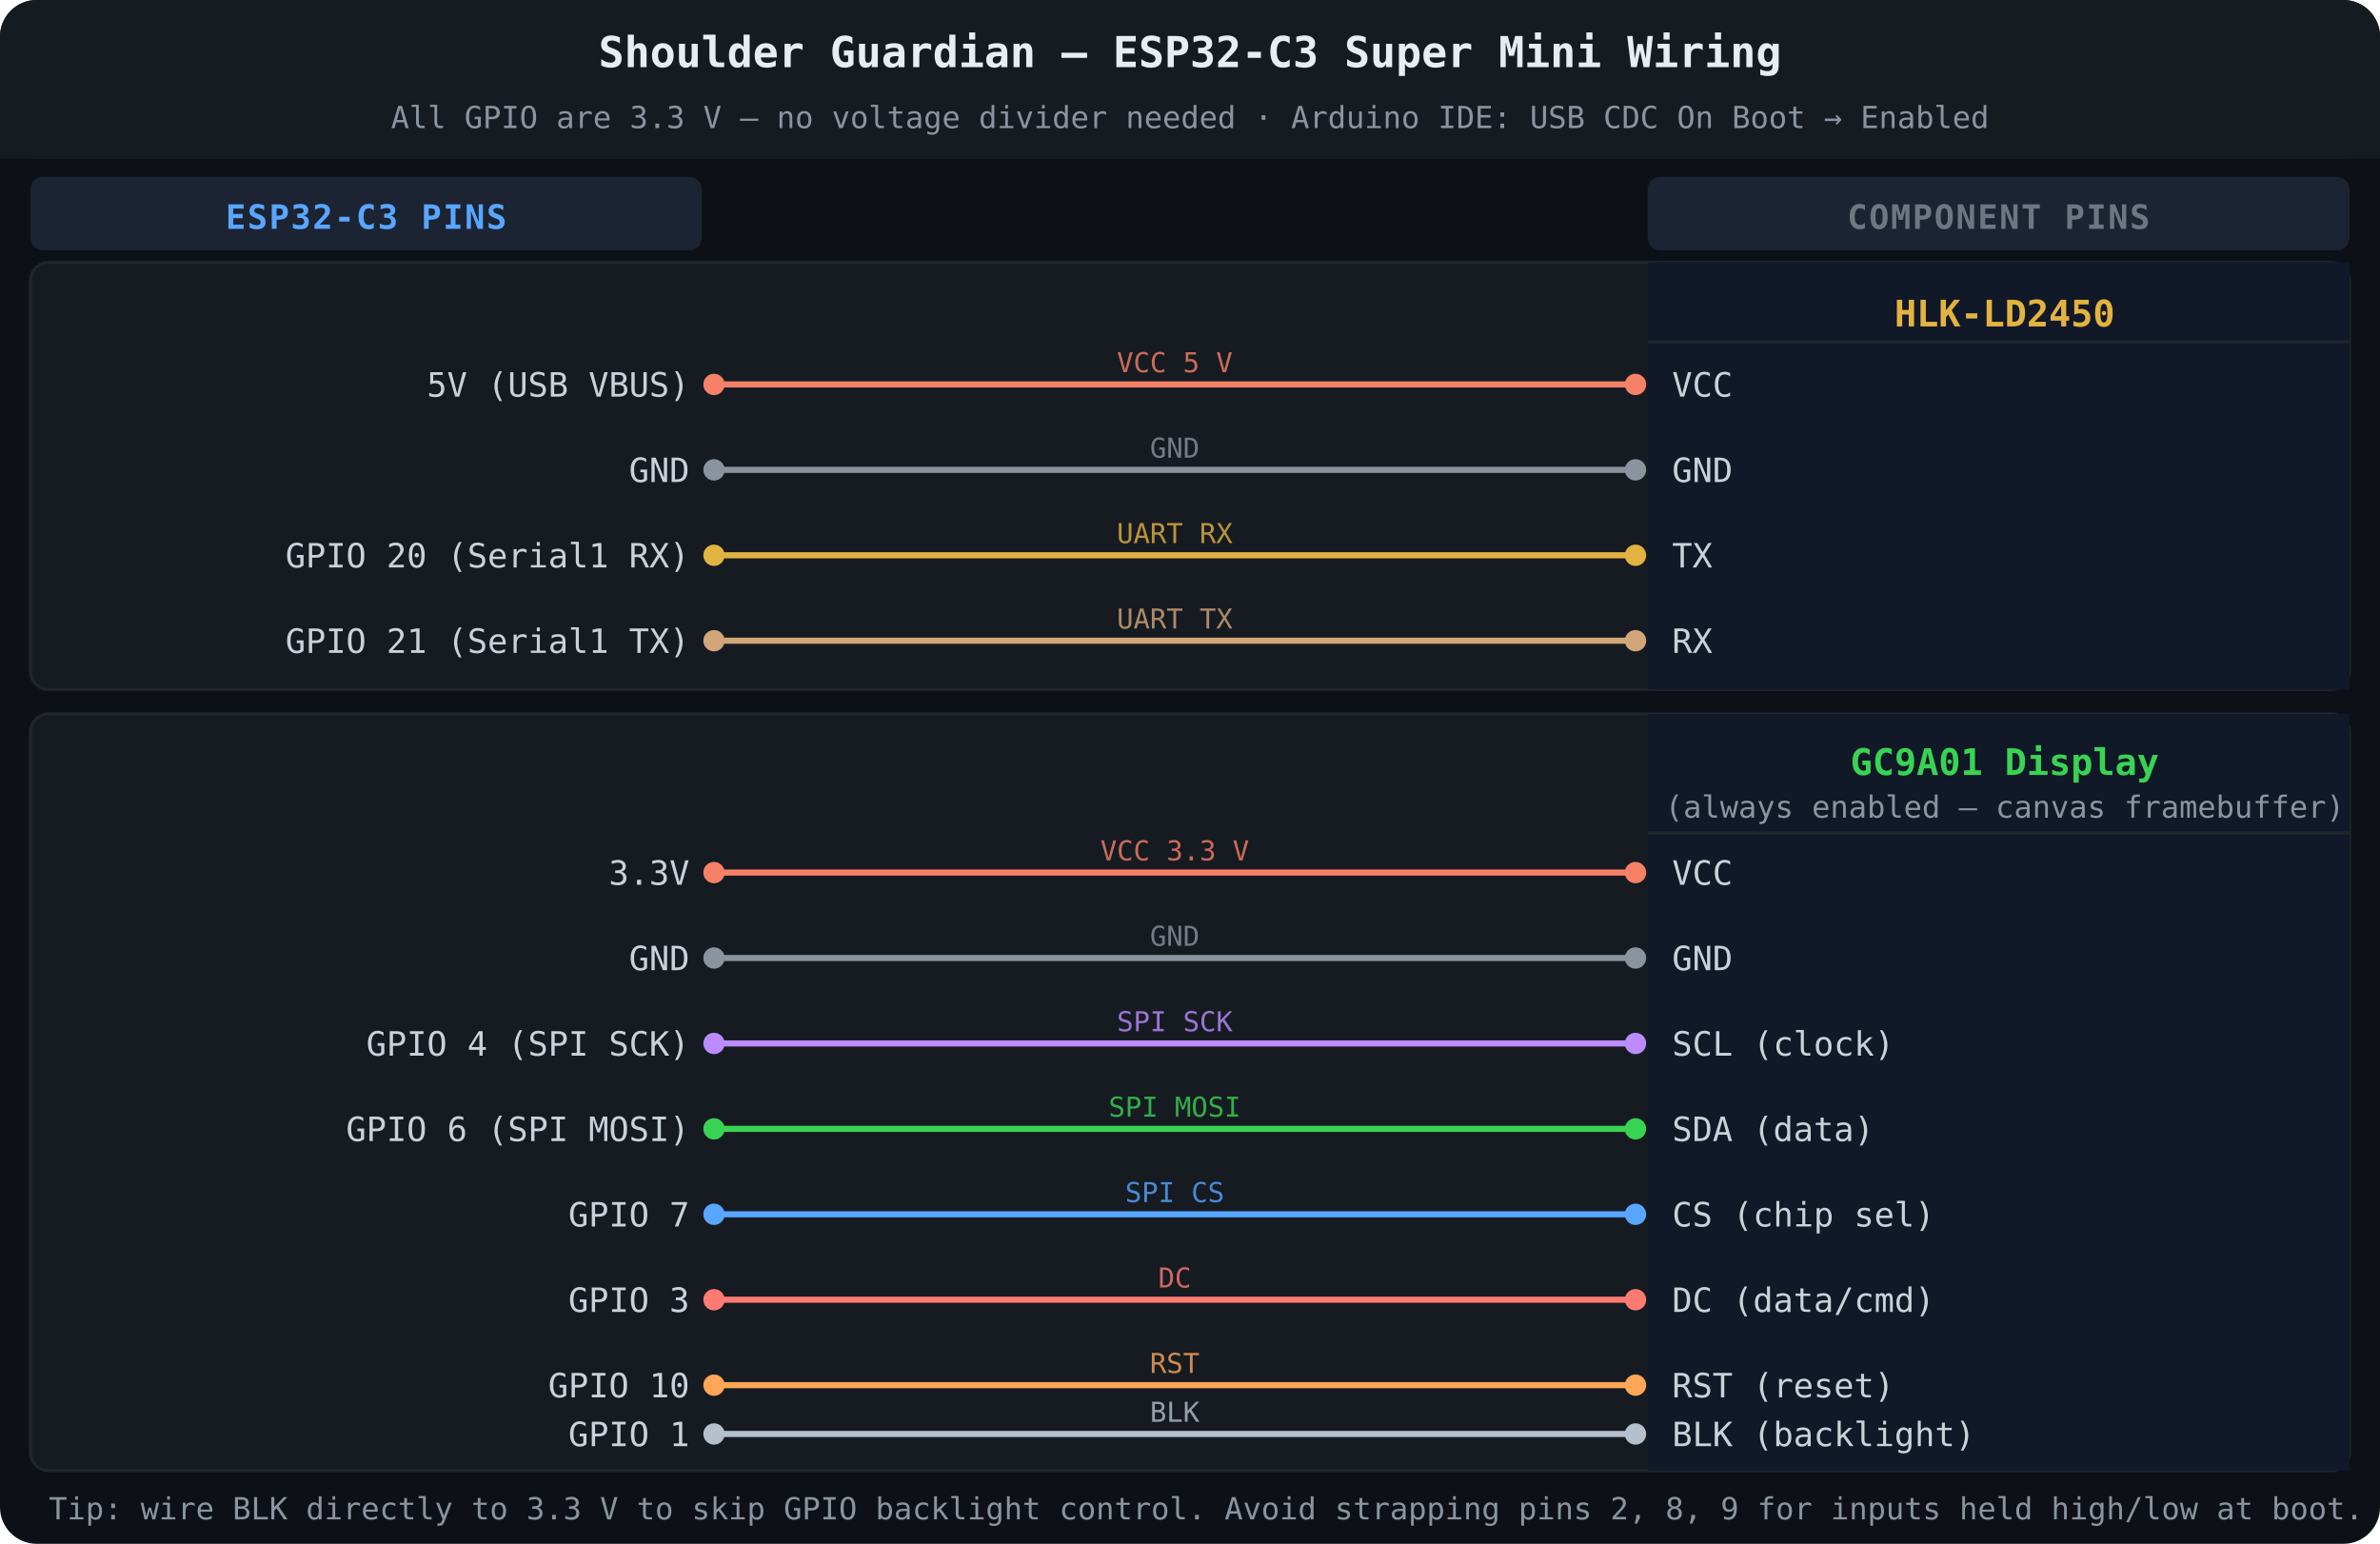
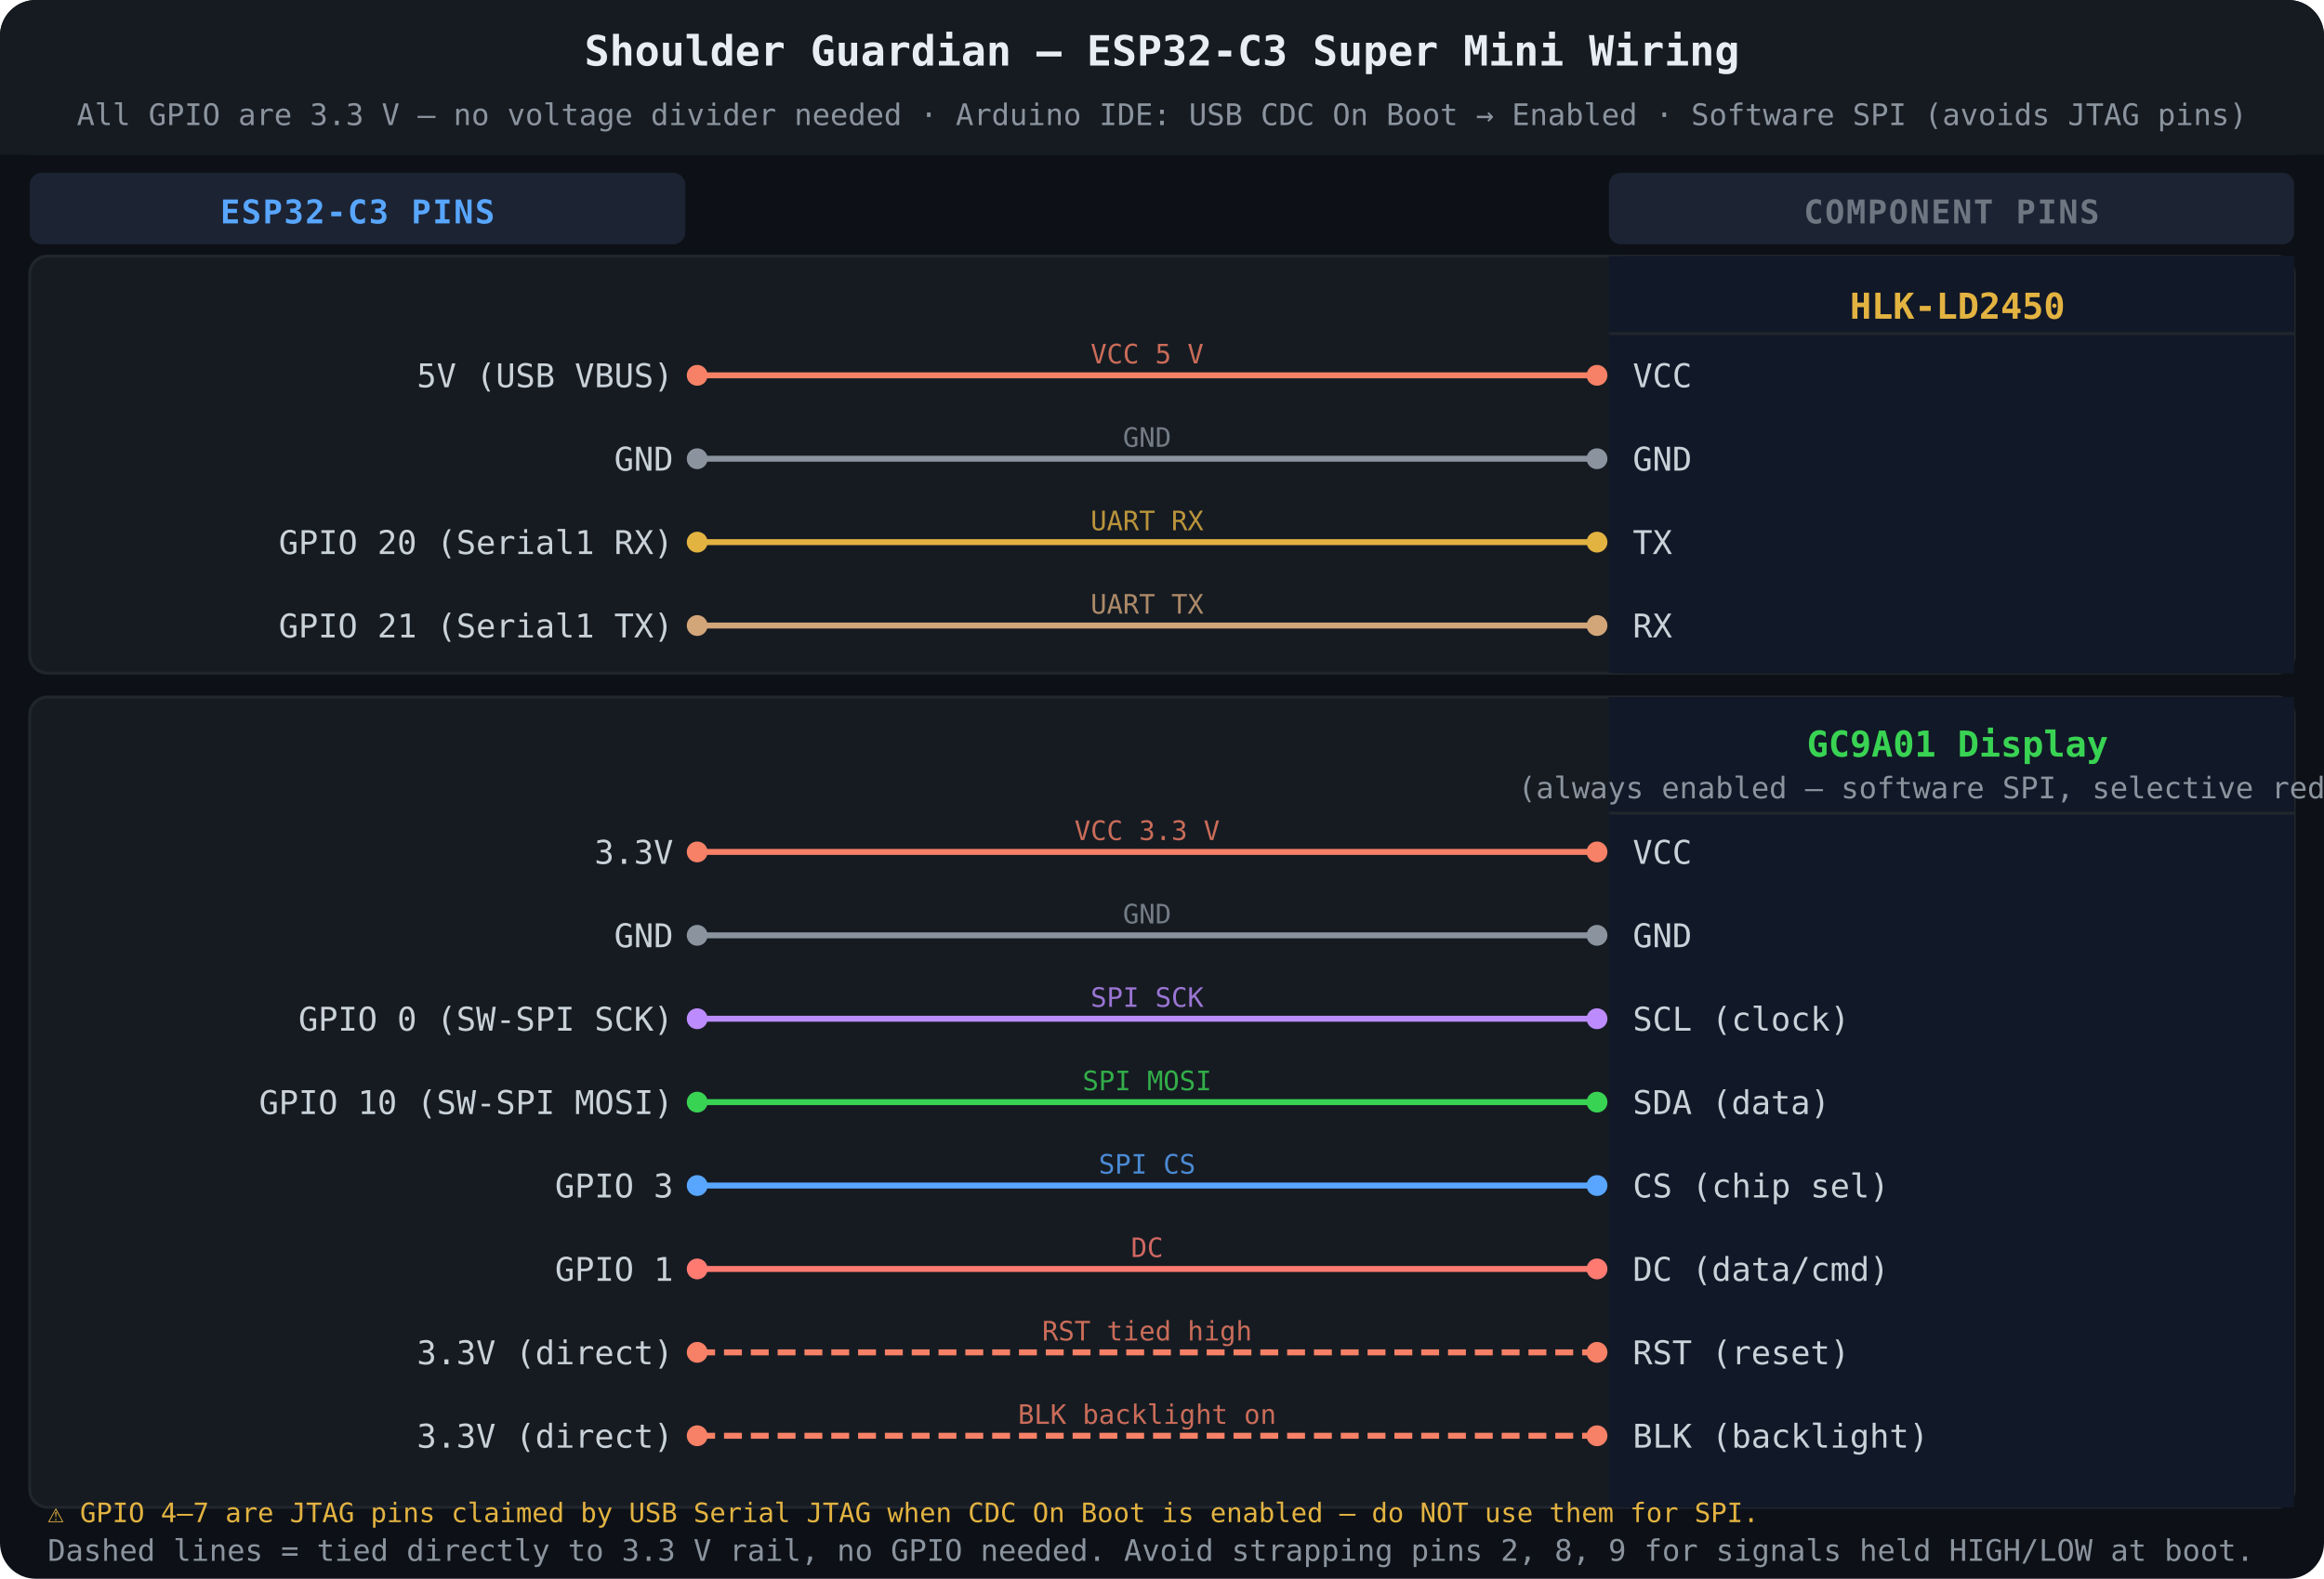
- <svg xmlns="http://www.w3.org/2000/svg" width="780" height="506" viewBox="0 0 780 506">
+ <svg xmlns="http://www.w3.org/2000/svg" width="780" height="530" viewBox="0 0 780 530">
  <defs>
    <style>
      text { font-family: 'SF Mono','Fira Code','Consolas',monospace; }
      .ttl { font-size:14px; font-weight:bold; fill:#e6edf3; }
      .sub { font-size:10px; fill:#8b949e; }
      .pin { font-size:11px; fill:#c9d1d9; }
      .sig { font-size: 9px; }
      .hdr { font-size:11px; font-weight:bold; letter-spacing:0.5px; }
      .cmp { font-size:12px; font-weight:bold; }
+       .warn { font-size:9px; fill:#e3b341; }
    </style>
  </defs>
-   <rect width="780" height="506" fill="#0d1117" rx="12" />
+   <rect width="780" height="530" fill="#0d1117" rx="12" />
  <rect width="780" height="52" fill="#161b22" rx="12" />
  <rect y="40" width="780" height="12" fill="#161b22" />
  <text class="ttl" x="390" y="22" text-anchor="middle">Shoulder Guardian — ESP32-C3 Super Mini Wiring</text>
-   <text class="sub" x="390" y="42" text-anchor="middle">All GPIO are 3.3 V — no voltage divider needed  ·  Arduino IDE: USB CDC On Boot → Enabled</text>
+   <text class="sub" x="390" y="42" text-anchor="middle">All GPIO are 3.3 V — no voltage divider needed  ·  Arduino IDE: USB CDC On Boot → Enabled  ·  Software SPI (avoids JTAG pins)</text>
  <rect x="10" y="58" width="220" height="24" fill="#1c2333" rx="4" />
  <text class="hdr" x="120" y="75" text-anchor="middle" fill="#58a6ff">ESP32-C3  PINS</text>
  <rect x="540" y="58" width="230" height="24" fill="#1c2333" rx="4" />
  <text class="hdr" x="655" y="75" text-anchor="middle" fill="#6e7681">COMPONENT  PINS</text>
  <rect x="10" y="86" width="760" height="140" fill="#161b22" rx="6" stroke="#21262d" stroke-width="1" />
  <rect x="540" y="86" width="230" height="140" fill="#111827" rx="0" />
  <rect x="544" y="86" width="226" height="140" fill="#111827" rx="0 5 5 0" />
  <text class="cmp" x="657" y="107" text-anchor="middle" fill="#e3b341">HLK-LD2450</text>
  <line x1="540" y1="112" x2="770" y2="112" stroke="#21262d" stroke-width="1" />
  <text class="pin" x="226" y="130" text-anchor="end">5V  (USB VBUS)</text>
  <circle cx="234" cy="126" r="3.5" fill="#f78166" />
  <line x1="234" y1="126" x2="536" y2="126" stroke="#f78166" stroke-width="2" />
  <text class="sig" x="385" y="122" text-anchor="middle" fill="#f78166" opacity=".8">VCC 5 V</text>
  <circle cx="536" cy="126" r="3.5" fill="#f78166" />
  <text class="pin" x="548" y="130">VCC</text>
  <text class="pin" x="226" y="158" text-anchor="end">GND</text>
  <circle cx="234" cy="154" r="3.5" fill="#8b949e" />
  <line x1="234" y1="154" x2="536" y2="154" stroke="#8b949e" stroke-width="2" />
  <text class="sig" x="385" y="150" text-anchor="middle" fill="#8b949e" opacity=".8">GND</text>
  <circle cx="536" cy="154" r="3.5" fill="#8b949e" />
  <text class="pin" x="548" y="158">GND</text>
  <text class="pin" x="226" y="186" text-anchor="end">GPIO 20  (Serial1 RX)</text>
  <circle cx="234" cy="182" r="3.5" fill="#e3b341" />
  <line x1="234" y1="182" x2="536" y2="182" stroke="#e3b341" stroke-width="2" />
  <text class="sig" x="385" y="178" text-anchor="middle" fill="#e3b341" opacity=".8">UART RX</text>
  <circle cx="536" cy="182" r="3.5" fill="#e3b341" />
  <text class="pin" x="548" y="186">TX</text>
  <text class="pin" x="226" y="214" text-anchor="end">GPIO 21  (Serial1 TX)</text>
  <circle cx="234" cy="210" r="3.5" fill="#d2a679" />
  <line x1="234" y1="210" x2="536" y2="210" stroke="#d2a679" stroke-width="2" />
  <text class="sig" x="385" y="206" text-anchor="middle" fill="#d2a679" opacity=".8">UART TX</text>
  <circle cx="536" cy="210" r="3.5" fill="#d2a679" />
  <text class="pin" x="548" y="214">RX</text>
-   <rect x="10" y="234" width="760" height="248" fill="#161b22" rx="6" stroke="#21262d" stroke-width="1" />
-   <rect x="540" y="234" width="230" height="248" fill="#111827" rx="0" />
-   <rect x="544" y="234" width="226" height="248" fill="#111827" rx="0 5 5 0" />
+   <rect x="10" y="234" width="760" height="272" fill="#161b22" rx="6" stroke="#21262d" stroke-width="1" />
+   <rect x="540" y="234" width="230" height="272" fill="#111827" rx="0" />
+   <rect x="544" y="234" width="226" height="272" fill="#111827" rx="0 5 5 0" />
  <text class="cmp" x="657" y="254" text-anchor="middle" fill="#39d353">GC9A01  Display</text>
-   <text class="sub" x="657" y="268" text-anchor="middle">(always enabled — canvas framebuffer)</text>
+   <text class="sub" x="657" y="268" text-anchor="middle">(always enabled — software SPI, selective redraw)</text>
  <line x1="540" y1="273" x2="770" y2="273" stroke="#21262d" stroke-width="1" />
  <text class="pin" x="226" y="290" text-anchor="end">3.3V</text>
  <circle cx="234" cy="286" r="3.5" fill="#f78166" />
  <line x1="234" y1="286" x2="536" y2="286" stroke="#f78166" stroke-width="2" />
  <text class="sig" x="385" y="282" text-anchor="middle" fill="#f78166" opacity=".8">VCC 3.3 V</text>
  <circle cx="536" cy="286" r="3.5" fill="#f78166" />
  <text class="pin" x="548" y="290">VCC</text>
  <text class="pin" x="226" y="318" text-anchor="end">GND</text>
  <circle cx="234" cy="314" r="3.5" fill="#8b949e" />
  <line x1="234" y1="314" x2="536" y2="314" stroke="#8b949e" stroke-width="2" />
  <text class="sig" x="385" y="310" text-anchor="middle" fill="#8b949e" opacity=".8">GND</text>
  <circle cx="536" cy="314" r="3.5" fill="#8b949e" />
  <text class="pin" x="548" y="318">GND</text>
-   <text class="pin" x="226" y="346" text-anchor="end">GPIO 4  (SPI SCK)</text>
+   <text class="pin" x="226" y="346" text-anchor="end">GPIO 0  (SW-SPI SCK)</text>
  <circle cx="234" cy="342" r="3.5" fill="#bc8cff" />
  <line x1="234" y1="342" x2="536" y2="342" stroke="#bc8cff" stroke-width="2" />
  <text class="sig" x="385" y="338" text-anchor="middle" fill="#bc8cff" opacity=".8">SPI SCK</text>
  <circle cx="536" cy="342" r="3.5" fill="#bc8cff" />
  <text class="pin" x="548" y="346">SCL  (clock)</text>
-   <text class="pin" x="226" y="374" text-anchor="end">GPIO 6  (SPI MOSI)</text>
+   <text class="pin" x="226" y="374" text-anchor="end">GPIO 10  (SW-SPI MOSI)</text>
  <circle cx="234" cy="370" r="3.5" fill="#39d353" />
  <line x1="234" y1="370" x2="536" y2="370" stroke="#39d353" stroke-width="2" />
  <text class="sig" x="385" y="366" text-anchor="middle" fill="#39d353" opacity=".8">SPI MOSI</text>
  <circle cx="536" cy="370" r="3.5" fill="#39d353" />
  <text class="pin" x="548" y="374">SDA  (data)</text>
-   <text class="pin" x="226" y="402" text-anchor="end">GPIO 7</text>
+   <text class="pin" x="226" y="402" text-anchor="end">GPIO 3</text>
  <circle cx="234" cy="398" r="3.5" fill="#58a6ff" />
  <line x1="234" y1="398" x2="536" y2="398" stroke="#58a6ff" stroke-width="2" />
  <text class="sig" x="385" y="394" text-anchor="middle" fill="#58a6ff" opacity=".8">SPI CS</text>
  <circle cx="536" cy="398" r="3.5" fill="#58a6ff" />
  <text class="pin" x="548" y="402">CS  (chip sel)</text>
-   <text class="pin" x="226" y="430" text-anchor="end">GPIO 3</text>
+   <text class="pin" x="226" y="430" text-anchor="end">GPIO 1</text>
  <circle cx="234" cy="426" r="3.5" fill="#ff7b72" />
  <line x1="234" y1="426" x2="536" y2="426" stroke="#ff7b72" stroke-width="2" />
  <text class="sig" x="385" y="422" text-anchor="middle" fill="#ff7b72" opacity=".8">DC</text>
  <circle cx="536" cy="426" r="3.5" fill="#ff7b72" />
  <text class="pin" x="548" y="430">DC  (data/cmd)</text>
-   <text class="pin" x="226" y="458" text-anchor="end">GPIO 10</text>
-   <circle cx="234" cy="454" r="3.5" fill="#ffa657" />
-   <line x1="234" y1="454" x2="536" y2="454" stroke="#ffa657" stroke-width="2" />
-   <text class="sig" x="385" y="450" text-anchor="middle" fill="#ffa657" opacity=".8">RST</text>
-   <circle cx="536" cy="454" r="3.5" fill="#ffa657" />
+   <text class="pin" x="226" y="458" text-anchor="end">3.3V  (direct)</text>
+   <circle cx="234" cy="454" r="3.5" fill="#f78166" />
+   <line x1="234" y1="454" x2="536" y2="454" stroke="#f78166" stroke-width="2" stroke-dasharray="6 3" />
+   <text class="sig" x="385" y="450" text-anchor="middle" fill="#f78166" opacity=".8">RST tied high</text>
+   <circle cx="536" cy="454" r="3.5" fill="#f78166" />
  <text class="pin" x="548" y="458">RST  (reset)</text>
-   <text class="pin" x="226" y="474" text-anchor="end">GPIO 1</text>
-   <circle cx="234" cy="470" r="3.5" fill="#b5c0cc" />
-   <line x1="234" y1="470" x2="536" y2="470" stroke="#b5c0cc" stroke-width="2" />
-   <text class="sig" x="385" y="466" text-anchor="middle" fill="#b5c0cc" opacity=".8">BLK</text>
-   <circle cx="536" cy="470" r="3.5" fill="#b5c0cc" />
-   <text class="pin" x="548" y="474">BLK  (backlight)</text>
-   <text class="sub" x="16" y="498" fill="#6e7681">Tip: wire BLK directly to 3.3 V to skip GPIO backlight control.  Avoid strapping pins 2, 8, 9 for inputs held high/low at boot.</text>
+   <text class="pin" x="226" y="486" text-anchor="end">3.3V  (direct)</text>
+   <circle cx="234" cy="482" r="3.5" fill="#f78166" />
+   <line x1="234" y1="482" x2="536" y2="482" stroke="#f78166" stroke-width="2" stroke-dasharray="6 3" />
+   <text class="sig" x="385" y="478" text-anchor="middle" fill="#f78166" opacity=".8">BLK backlight on</text>
+   <circle cx="536" cy="482" r="3.5" fill="#f78166" />
+   <text class="pin" x="548" y="486">BLK  (backlight)</text>
+   <text class="warn" x="16" y="511">⚠ GPIO 4–7 are JTAG pins claimed by USB Serial JTAG when CDC On Boot is enabled — do NOT use them for SPI.</text>
+   <text class="sub" x="16" y="524" fill="#6e7681">Dashed lines = tied directly to 3.3 V rail, no GPIO needed.  Avoid strapping pins 2, 8, 9 for signals held HIGH/LOW at boot.</text>
</svg>
